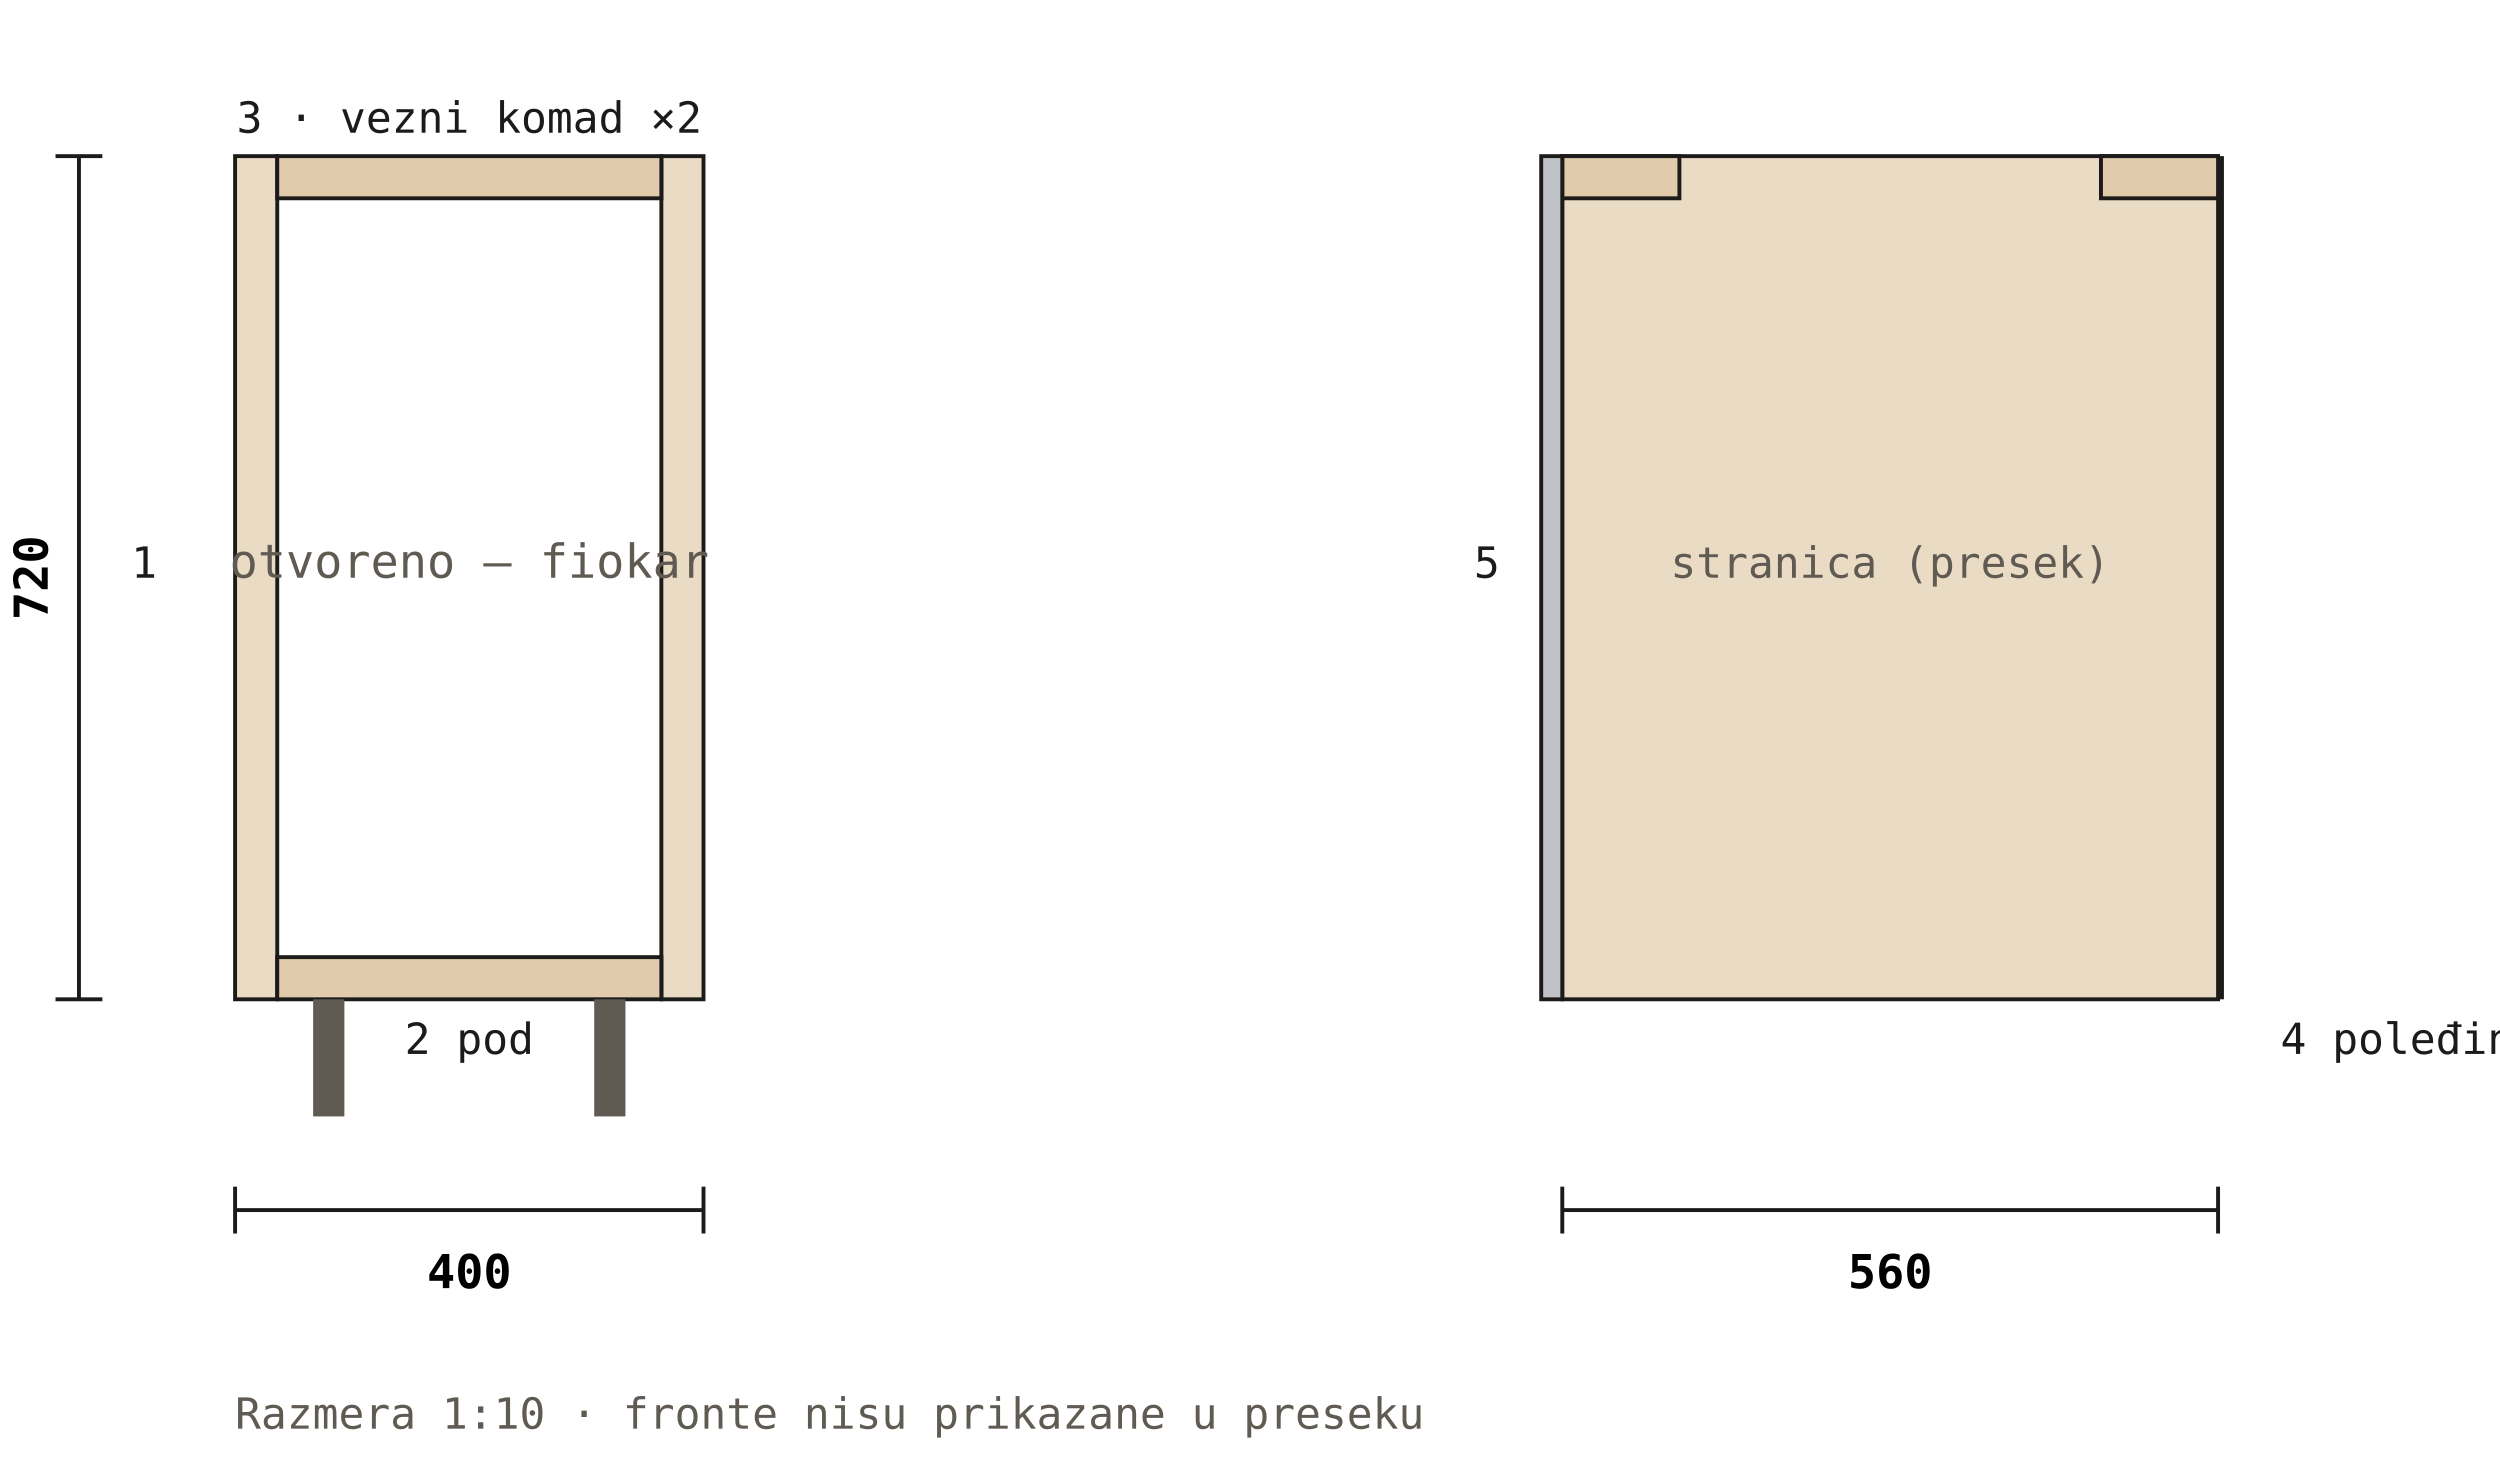
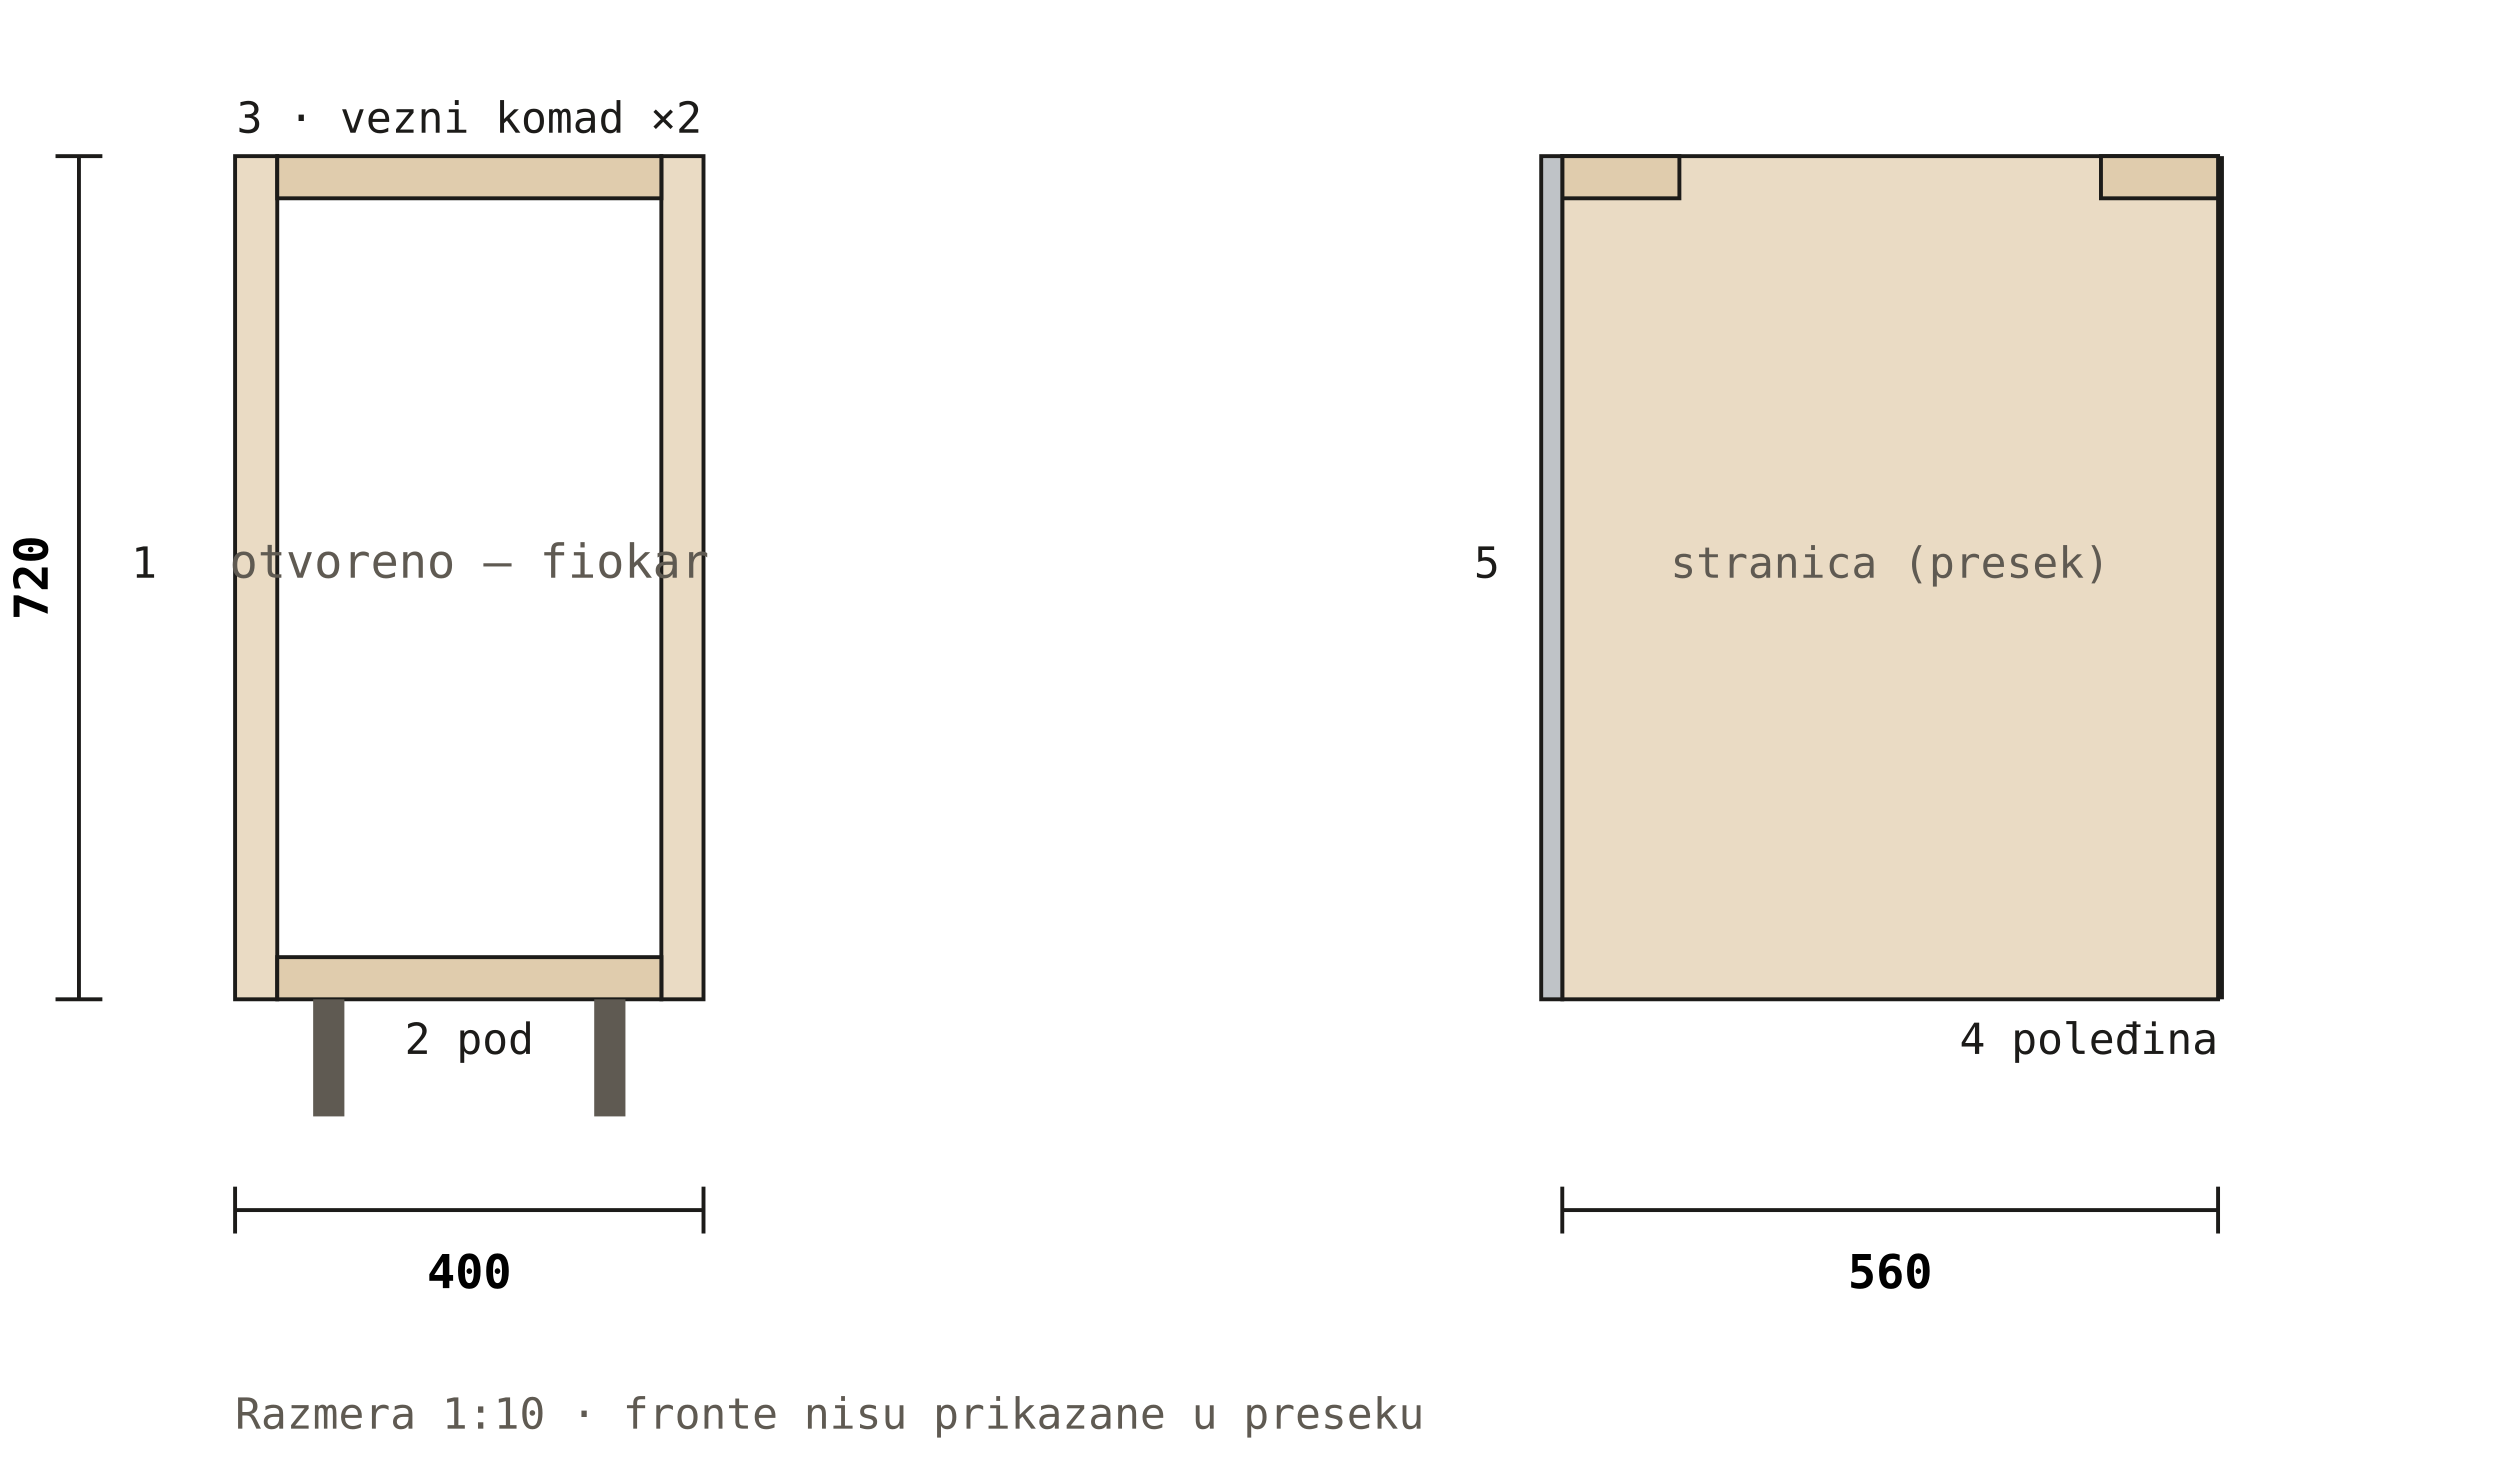
<svg xmlns="http://www.w3.org/2000/svg" viewBox="0 0 640 380" role="img" aria-label="D1: pogled spreda na korpus 400×720 sa označenim delovima i bočni presek dubine 560" width="300" height="178" style="font-family: &quot;IBM Plex Mono&quot;, ui-monospace, monospace; font-weight: 400; text-anchor: start; dominant-baseline: auto;">
  <g>
    <rect x="60" y="40" width="10.8" height="216" fill="#EADBC4" stroke="#1C1B19" />
    <rect x="169.2" y="40" width="10.8" height="216" fill="#EADBC4" stroke="#1C1B19" />
    <rect x="70.8" y="245.2" width="98.4" height="10.8" fill="#E0CCAD" stroke="#1C1B19" />
    <rect x="70.8" y="40" width="98.4" height="10.8" fill="#E0CCAD" stroke="#1C1B19" />
    <rect x="80" y="256" width="8" height="30" fill="#5F5A52" />
    <rect x="152" y="256" width="8" height="30" fill="#5F5A52" />
    <text x="120" y="148" text-anchor="middle" font-size="12" fill="#5F5A52" style="font-family: &quot;IBM Plex Mono&quot;, ui-monospace, monospace; font-weight: 400; text-anchor: middle; dominant-baseline: auto;">otvoreno — fiokar</text>
    <text x="40" y="148" text-anchor="end" font-size="11" fill="#1C1B19" style="font-family: &quot;IBM Plex Mono&quot;, ui-monospace, monospace; font-weight: 400; text-anchor: end; dominant-baseline: auto;">1</text>
    <text x="120" y="270" text-anchor="middle" font-size="11" fill="#1C1B19" style="font-family: &quot;IBM Plex Mono&quot;, ui-monospace, monospace; font-weight: 400; text-anchor: middle; dominant-baseline: auto;">2 pod</text>
    <text x="120" y="34" text-anchor="middle" font-size="11" fill="#1C1B19" style="font-family: &quot;IBM Plex Mono&quot;, ui-monospace, monospace; font-weight: 400; text-anchor: middle; dominant-baseline: auto;">3 · vezni komad ×2</text>
  </g>
  <line x1="60" y1="310" x2="180" y2="310" stroke="#1C1B19" />
  <line x1="60" y1="304" x2="60" y2="316" stroke="#1C1B19" />
  <line x1="180" y1="304" x2="180" y2="316" stroke="#1C1B19" />
  <text x="120" y="330" text-anchor="middle" font-size="12" font-weight="600" style="font-family: &quot;IBM Plex Mono&quot;, ui-monospace, monospace; font-weight: 600; text-anchor: middle; dominant-baseline: auto;">400</text>
  <line x1="20" y1="40" x2="20" y2="256" stroke="#1C1B19" />
  <line x1="14" y1="40" x2="26" y2="40" stroke="#1C1B19" />
  <line x1="14" y1="256" x2="26" y2="256" stroke="#1C1B19" />
  <text x="12" y="148" font-size="12" font-weight="600" transform="rotate(-90 12 148)" text-anchor="middle" style="font-family: &quot;IBM Plex Mono&quot;, ui-monospace, monospace; font-weight: 600; text-anchor: middle; dominant-baseline: auto;">720</text>
  <g>
    <rect x="400" y="40" width="168" height="216" fill="#EADBC4" stroke="#1C1B19" />
    <rect x="568" y="40" width="1.5" height="216" fill="#1C1B19" />
    <rect x="400" y="40" width="30" height="10.8" fill="#E0CCAD" stroke="#1C1B19" />
    <rect x="538" y="40" width="30" height="10.8" fill="#E0CCAD" stroke="#1C1B19" />
    <rect x="394.6" y="40" width="5.4" height="216" fill="#BFC3C7" stroke="#1C1B19" />
    <text x="484" y="148" text-anchor="middle" font-size="11" fill="#5F5A52" style="font-family: &quot;IBM Plex Mono&quot;, ui-monospace, monospace; font-weight: 400; text-anchor: middle; dominant-baseline: auto;">stranica (presek)</text>
    <text x="384" y="148" text-anchor="end" font-size="11" fill="#1C1B19" style="font-family: &quot;IBM Plex Mono&quot;, ui-monospace, monospace; font-weight: 400; text-anchor: end; dominant-baseline: auto;">5</text>
-     <text x="584" y="270" font-size="11" fill="#1C1B19" style="font-family: &quot;IBM Plex Mono&quot;, ui-monospace, monospace; font-weight: 400; text-anchor: start; dominant-baseline: auto;">4 poleđina</text>
+     <text x="568" y="270" text-anchor="end" font-size="11" fill="#1C1B19" style="font-family: &quot;IBM Plex Mono&quot;, ui-monospace, monospace; font-weight: 400; text-anchor: end; dominant-baseline: auto;">4 poleđina</text>
    <line x1="400" y1="310" x2="568" y2="310" stroke="#1C1B19" />
    <line x1="400" y1="304" x2="400" y2="316" stroke="#1C1B19" />
    <line x1="568" y1="304" x2="568" y2="316" stroke="#1C1B19" />
    <text x="484" y="330" text-anchor="middle" font-size="12" font-weight="600" style="font-family: &quot;IBM Plex Mono&quot;, ui-monospace, monospace; font-weight: 600; text-anchor: middle; dominant-baseline: auto;">560</text>
  </g>
  <text x="60" y="366" font-size="11" fill="#5F5A52" style="font-family: &quot;IBM Plex Mono&quot;, ui-monospace, monospace; font-weight: 400; text-anchor: start; dominant-baseline: auto;">Razmera 1:10 · fronte nisu prikazane u preseku</text>
</svg>
